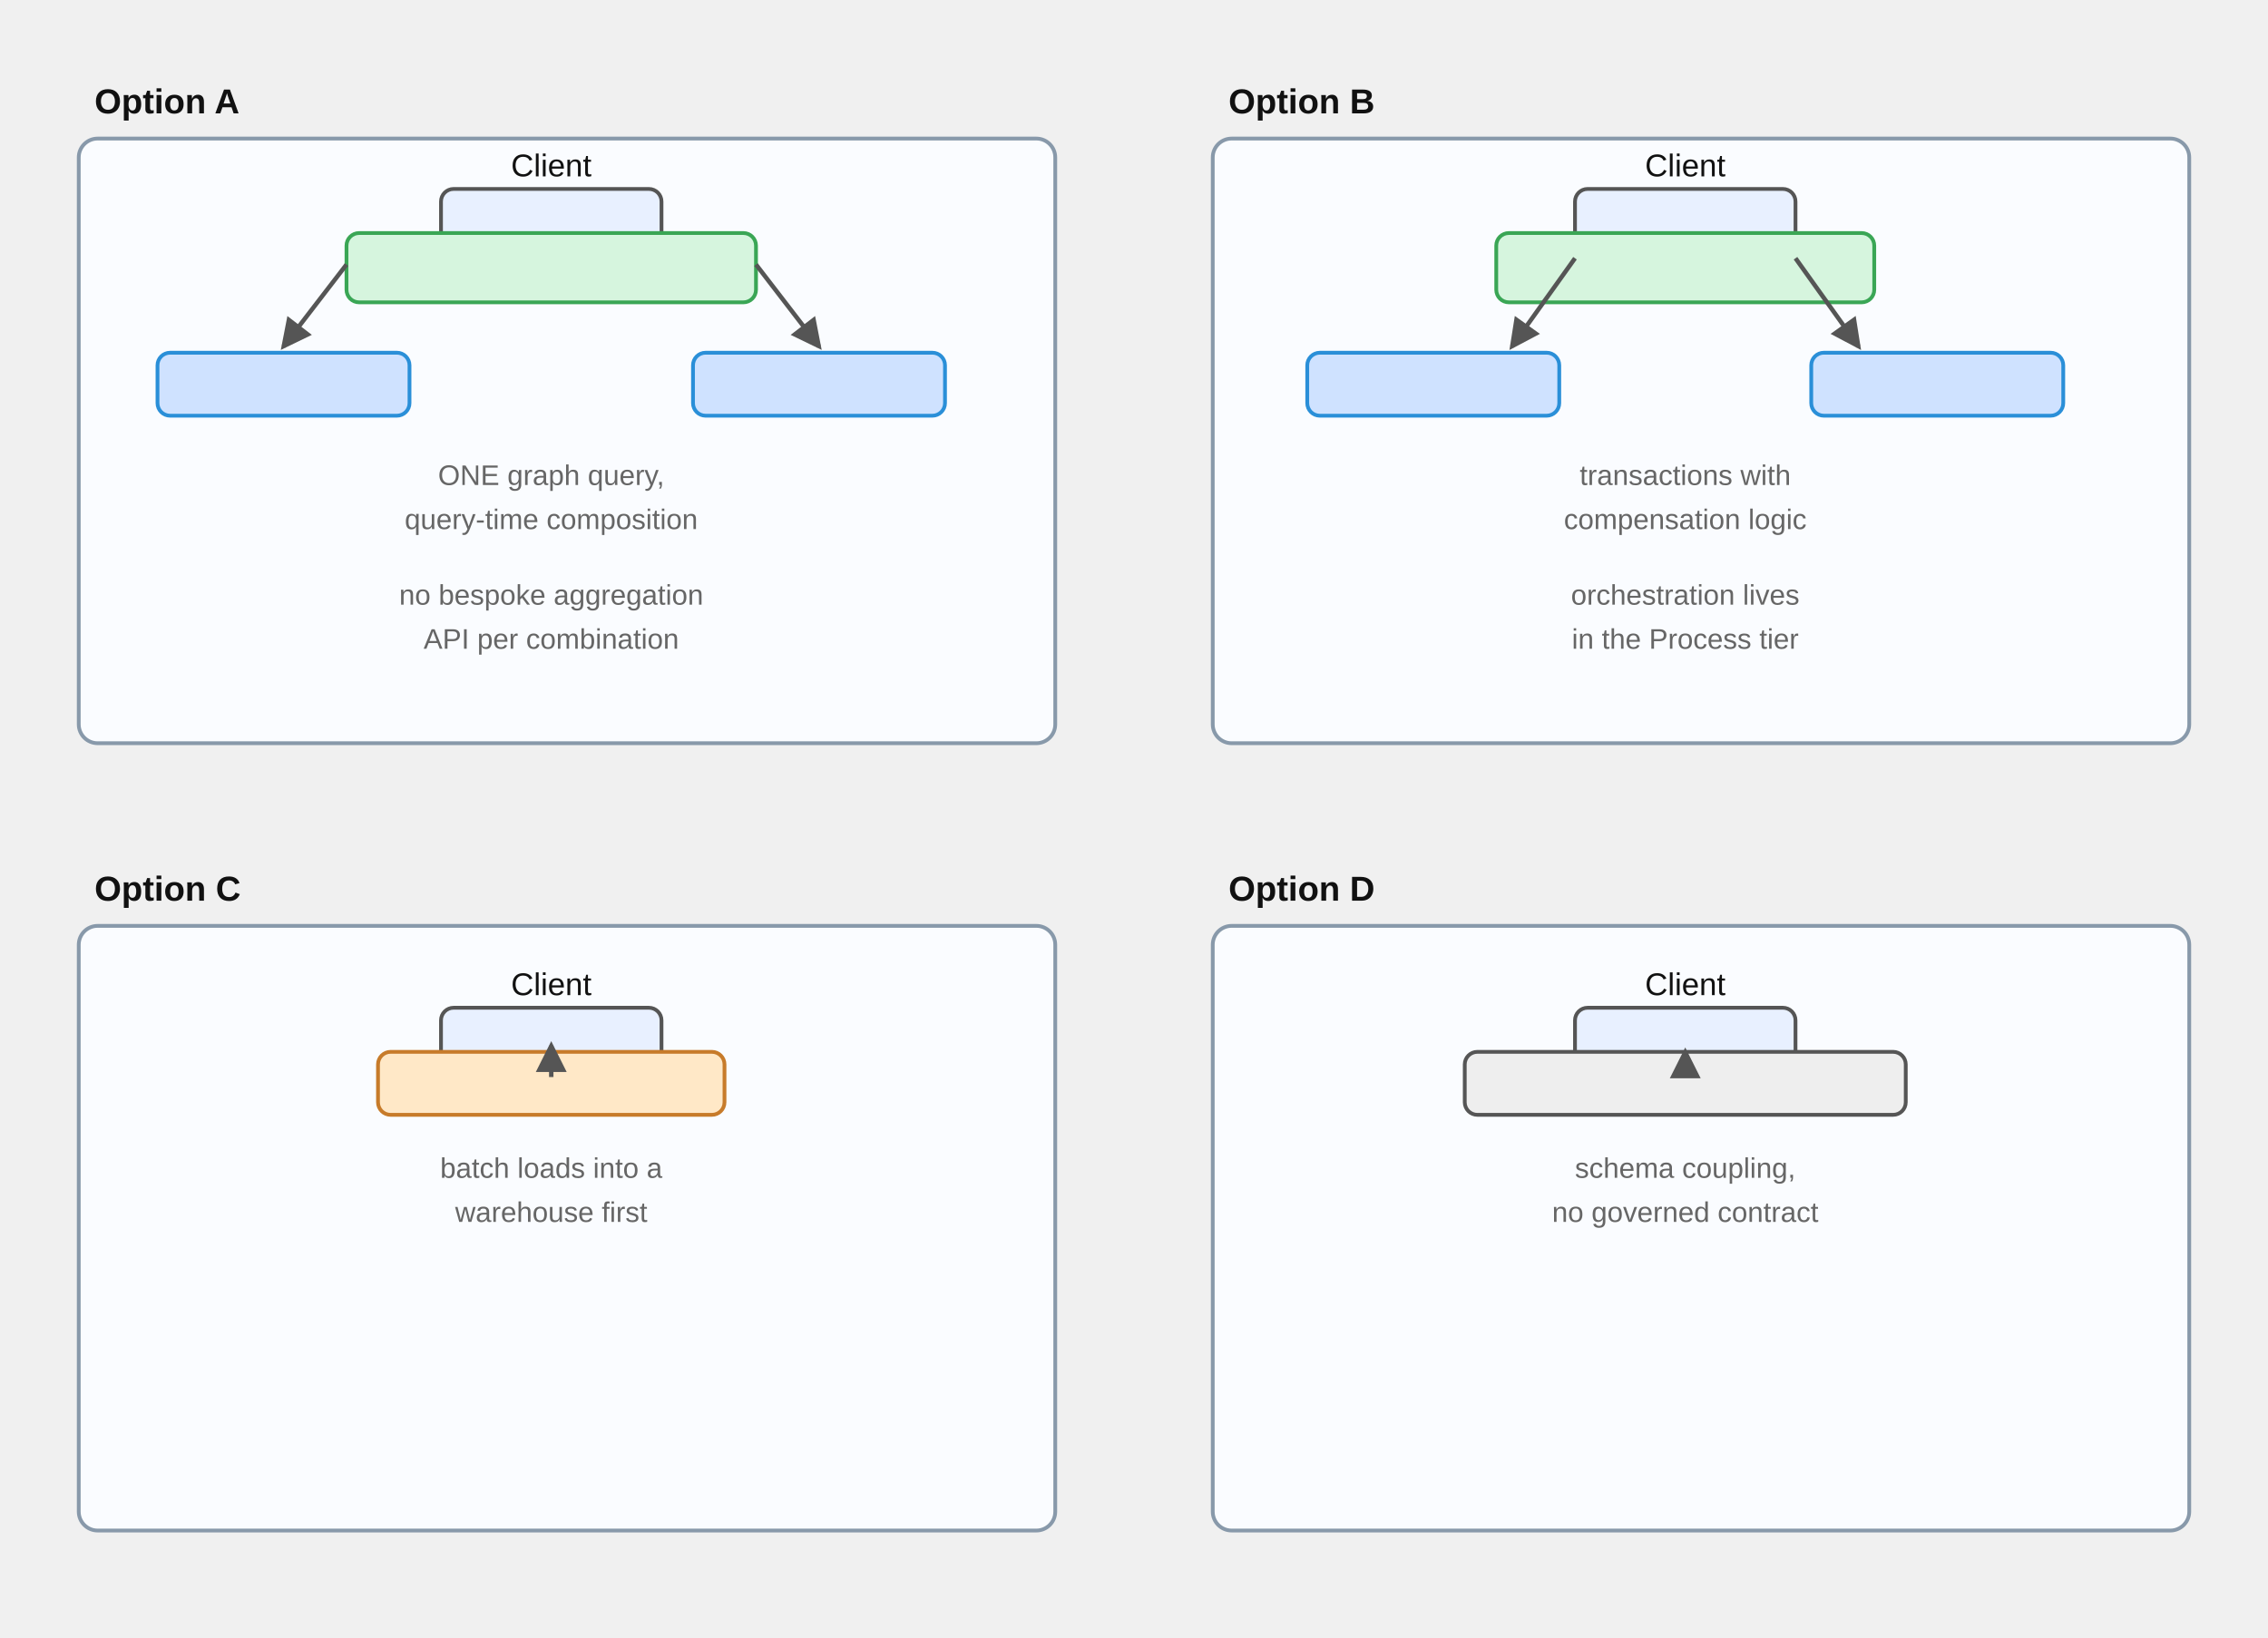
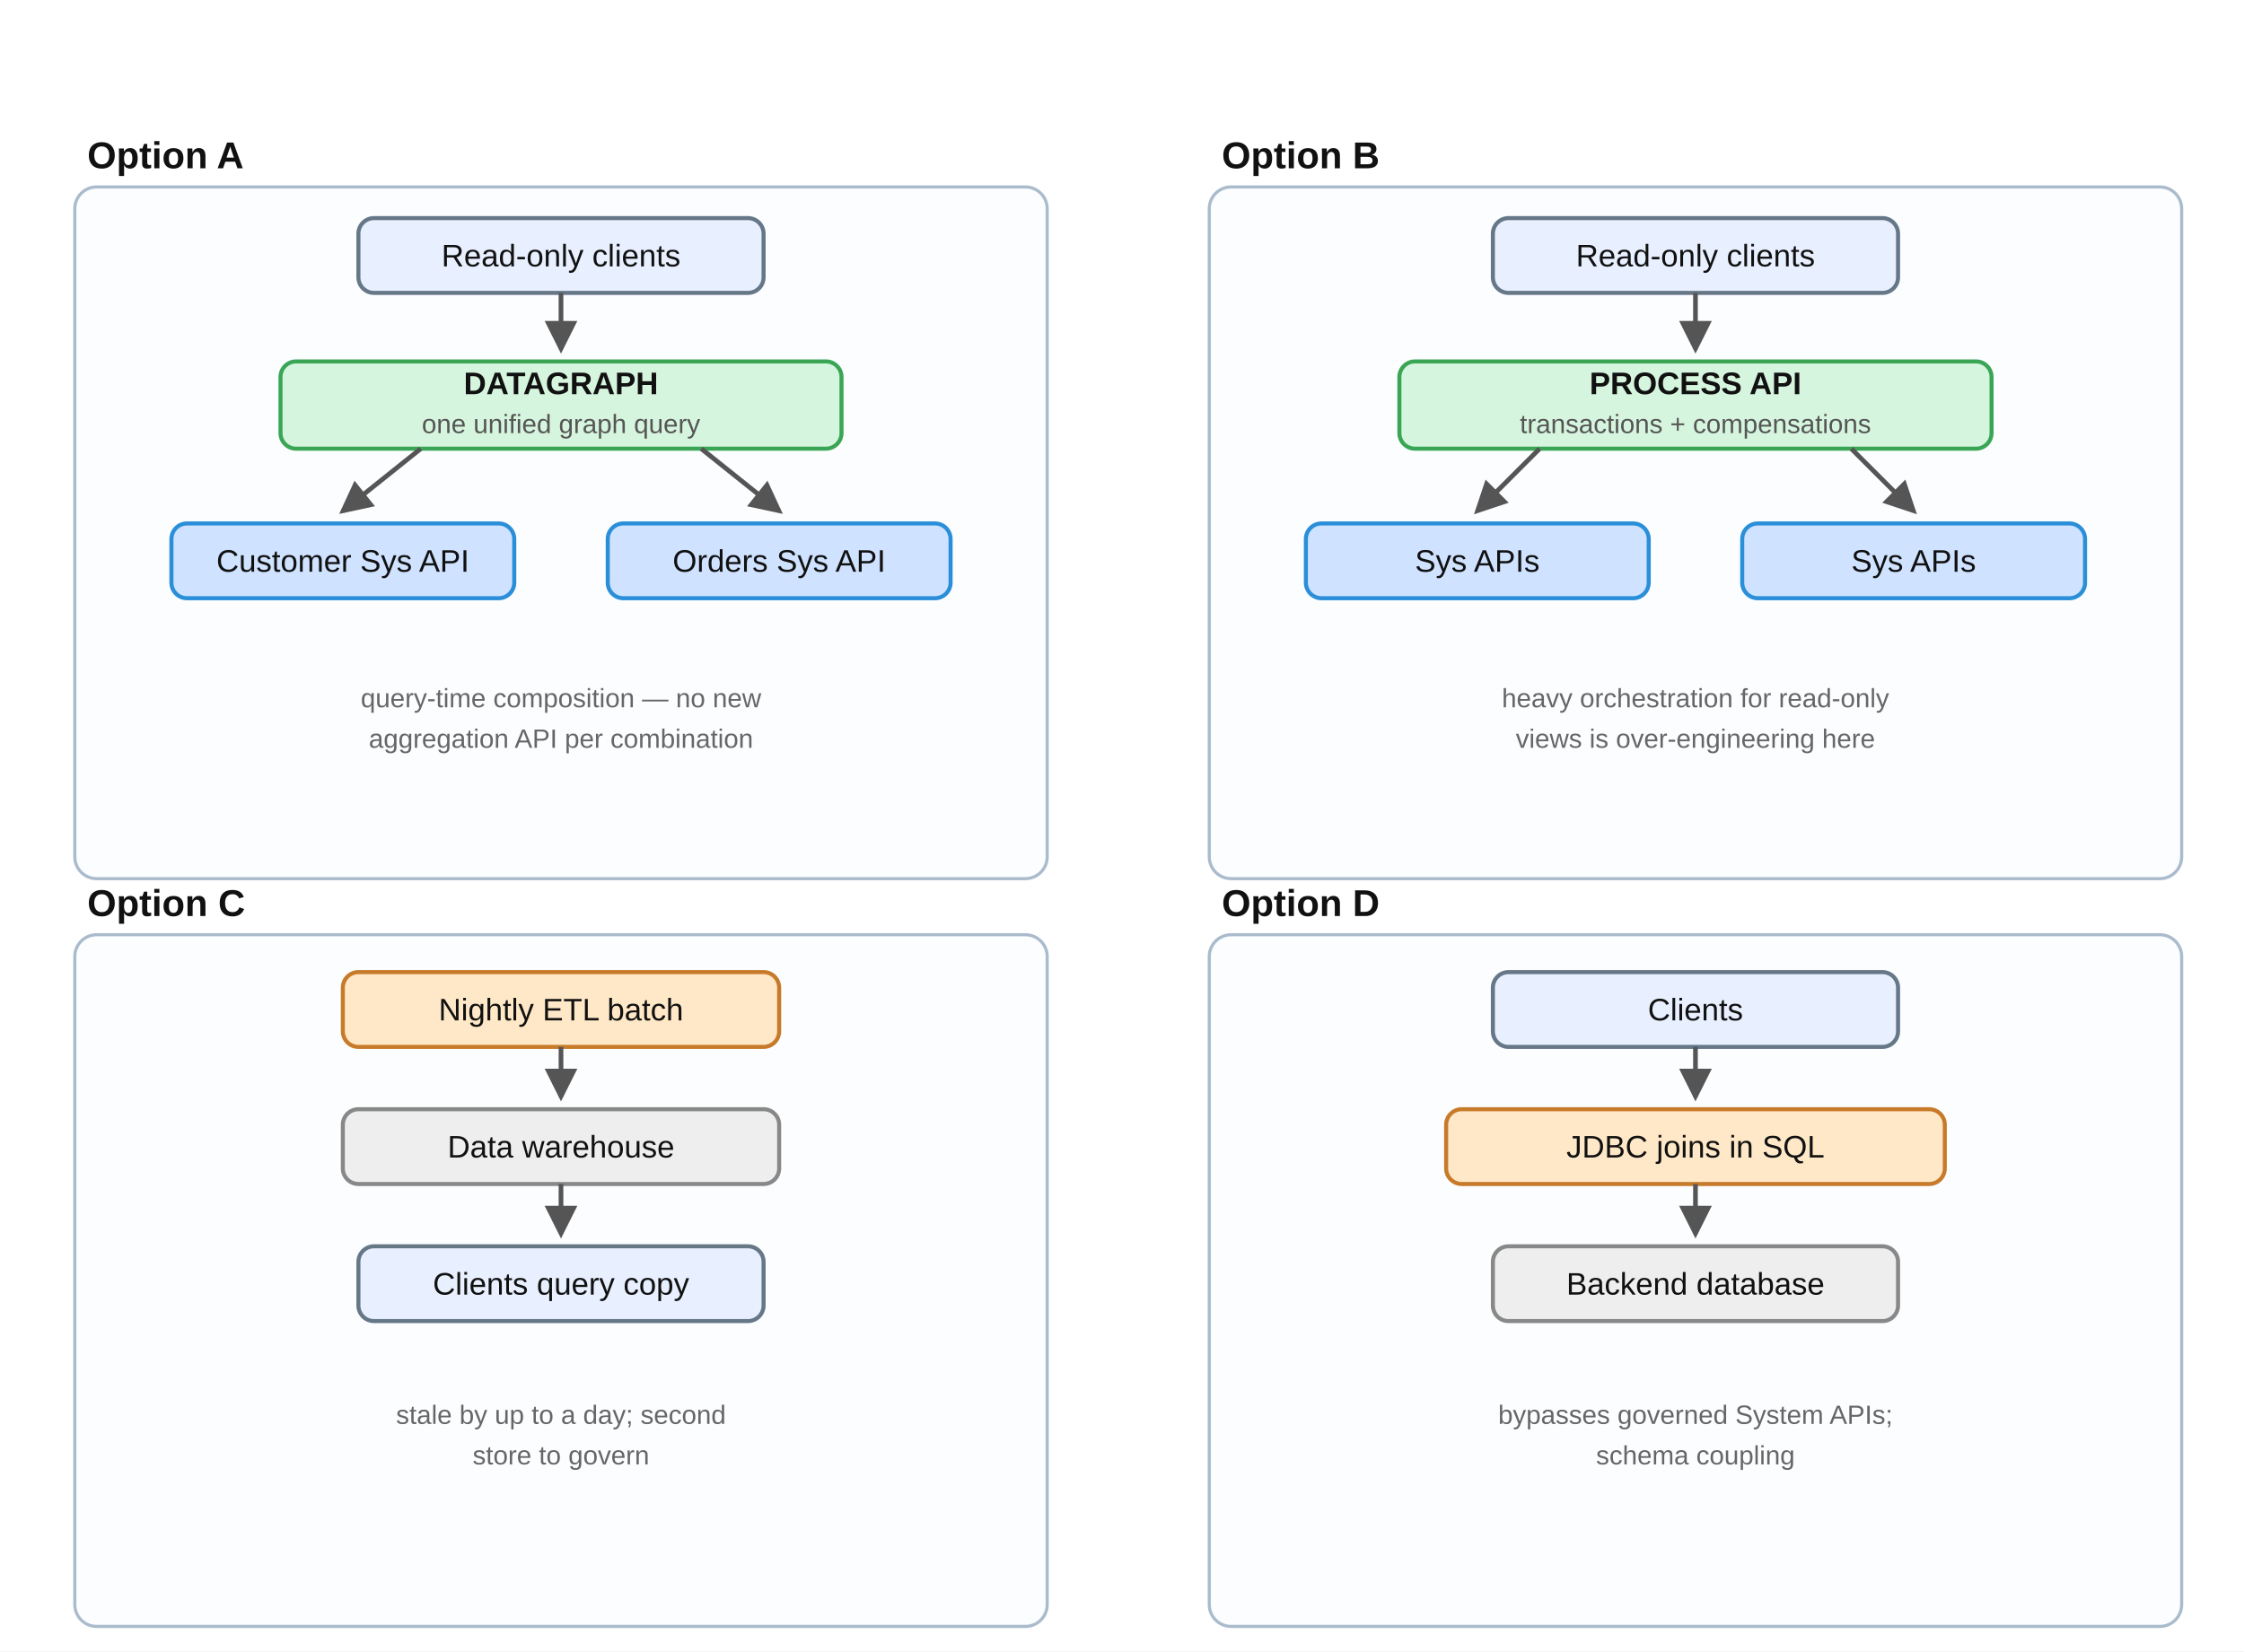
- <svg xmlns="http://www.w3.org/2000/svg" width="720" height="520" viewBox="0 0 720 520" font-family="Arial,sans-serif">
+ <svg xmlns="http://www.w3.org/2000/svg" width="720" height="530" viewBox="0 0 720 530" font-family="Arial,sans-serif">
  <defs>
    <marker id="ah" markerWidth="7" markerHeight="7" refX="6" refY="3.5" orient="auto">
      <path d="M0,0 L7,3.5 L0,7 z" fill="#555" />
    </marker>
  </defs>
-   <text x="30" y="36" text-anchor="start" font-size="11" fill="#111" font-weight="bold">Option A</text>
-   <rect x="25" y="44" width="310" height="192" rx="6" fill="#fafcff" stroke="#8899aa" stroke-width="1.2" />
-   <text x="175" y="56" text-anchor="middle" font-size="10" fill="#111" font-weight="normal">Client</text>
-   <rect x="140" y="60" width="70" height="20" rx="4" fill="#e8f0ff" stroke="#555" stroke-width="1.2" />
-   <text x="175" y="90" text-anchor="middle" font-size="10" fill="#111" font-weight="bold">DataGraph</text>
-   <rect x="110" y="74" width="130" height="22" rx="4" fill="#d6f5de" stroke="#3aa655" stroke-width="1.2" />
-   <text x="90" y="128" text-anchor="middle" font-size="9" fill="#111" font-weight="normal">SysAPI</text>
-   <rect x="50" y="112" width="80" height="20" rx="4" fill="#cfe2ff" stroke="#2a8fd8" stroke-width="1.2" />
-   <text x="260" y="128" text-anchor="middle" font-size="9" fill="#111" font-weight="normal">SysAPI</text>
-   <rect x="220" y="112" width="80" height="20" rx="4" fill="#cfe2ff" stroke="#2a8fd8" stroke-width="1.2" />
-   <line x1="110" y1="84" x2="90" y2="110" stroke="#555" stroke-width="1.4" marker-end="url(#ah)" />
-   <line x1="240" y1="84" x2="260" y2="110" stroke="#555" stroke-width="1.4" marker-end="url(#ah)" />
-   <text x="175" y="154" text-anchor="middle" font-size="9" fill="#666" font-weight="normal">ONE graph query,</text>
-   <text x="175" y="168" text-anchor="middle" font-size="9" fill="#666" font-weight="normal">query-time composition</text>
-   <text x="175" y="192" text-anchor="middle" font-size="9" fill="#666" font-weight="normal">no bespoke aggregation</text>
-   <text x="175" y="206" text-anchor="middle" font-size="9" fill="#666" font-weight="normal">API per combination</text>
-   <text x="390" y="36" text-anchor="start" font-size="11" fill="#111" font-weight="bold">Option B</text>
-   <rect x="385" y="44" width="310" height="192" rx="6" fill="#fafcff" stroke="#8899aa" stroke-width="1.2" />
-   <text x="535" y="56" text-anchor="middle" font-size="10" fill="#111" font-weight="normal">Client</text>
-   <rect x="500" y="60" width="70" height="20" rx="4" fill="#e8f0ff" stroke="#555" stroke-width="1.2" />
-   <text x="535" y="90" text-anchor="middle" font-size="10" fill="#111" font-weight="bold">Process API</text>
-   <rect x="475" y="74" width="120" height="22" rx="4" fill="#d6f5de" stroke="#3aa655" stroke-width="1.2" />
-   <text x="455" y="128" text-anchor="middle" font-size="9" fill="#111" font-weight="normal">SysAPIs</text>
-   <rect x="415" y="112" width="80" height="20" rx="4" fill="#cfe2ff" stroke="#2a8fd8" stroke-width="1.2" />
-   <text x="615" y="128" text-anchor="middle" font-size="9" fill="#111" font-weight="normal">SysAPIs</text>
-   <rect x="575" y="112" width="80" height="20" rx="4" fill="#cfe2ff" stroke="#2a8fd8" stroke-width="1.2" />
-   <line x1="500" y1="82" x2="480" y2="110" stroke="#555" stroke-width="1.4" marker-end="url(#ah)" />
-   <line x1="570" y1="82" x2="590" y2="110" stroke="#555" stroke-width="1.4" marker-end="url(#ah)" />
-   <text x="535" y="154" text-anchor="middle" font-size="9" fill="#666" font-weight="normal">transactions with</text>
-   <text x="535" y="168" text-anchor="middle" font-size="9" fill="#666" font-weight="normal">compensation logic</text>
-   <text x="535" y="192" text-anchor="middle" font-size="9" fill="#666" font-weight="normal">orchestration lives</text>
-   <text x="535" y="206" text-anchor="middle" font-size="9" fill="#666" font-weight="normal">in the Process tier</text>
-   <text x="30" y="286" text-anchor="start" font-size="11" fill="#111" font-weight="bold">Option C</text>
-   <rect x="25" y="294" width="310" height="192" rx="6" fill="#fafcff" stroke="#8899aa" stroke-width="1.2" />
-   <text x="175" y="316" text-anchor="middle" font-size="10" fill="#111" font-weight="normal">Client</text>
-   <rect x="140" y="320" width="70" height="20" rx="4" fill="#e8f0ff" stroke="#555" stroke-width="1.2" />
-   <text x="175" y="350" text-anchor="middle" font-size="9" fill="#666" font-weight="normal">nightly ETL</text>
-   <rect x="120" y="334" width="110" height="20" rx="4" fill="#ffe8c7" stroke="#c77b2a" stroke-width="1.2" />
-   <line x1="175" y1="342" x2="175" y2="332" stroke="#555" stroke-width="1.4" marker-end="url(#ah)" />
-   <text x="175" y="374" text-anchor="middle" font-size="9" fill="#666" font-weight="normal">batch loads into a</text>
-   <text x="175" y="388" text-anchor="middle" font-size="9" fill="#666" font-weight="normal">warehouse first</text>
-   <text x="390" y="286" text-anchor="start" font-size="11" fill="#111" font-weight="bold">Option D</text>
-   <rect x="385" y="294" width="310" height="192" rx="6" fill="#fafcff" stroke="#8899aa" stroke-width="1.2" />
-   <text x="535" y="316" text-anchor="middle" font-size="10" fill="#111" font-weight="normal">Client</text>
-   <rect x="500" y="320" width="70" height="20" rx="4" fill="#e8f0ff" stroke="#555" stroke-width="1.2" />
-   <text x="535" y="350" text-anchor="middle" font-size="9" fill="#111" font-weight="normal">DB (direct JDBC)</text>
-   <rect x="465" y="334" width="140" height="20" rx="4" fill="#eeeeee" stroke="#555" stroke-width="1.2" />
-   <line x1="535" y1="342" x2="535" y2="334" stroke="#555" stroke-width="1.4" marker-end="url(#ah)" />
-   <text x="535" y="374" text-anchor="middle" font-size="9" fill="#666" font-weight="normal">schema coupling,</text>
-   <text x="535" y="388" text-anchor="middle" font-size="9" fill="#666" font-weight="normal">no governed contract</text>
+   <rect width="720" height="530" fill="#ffffff" />
+   <text x="28" y="54" font-size="12" font-weight="bold" fill="#111">Option A</text>
+   <rect x="24" y="60" width="312" height="222" rx="7" fill="#fbfdff" stroke="#aabbcc" stroke-width="1" />
+   <rect x="115" y="70" width="130" height="24" rx="5" fill="#e8f0ff" stroke="#667788" stroke-width="1.3" />
+   <text x="180" y="85.5" text-anchor="middle" font-size="10" font-weight="normal" fill="#111">Read-only clients</text>
+   <line x1="180" y1="94" x2="180" y2="112" stroke="#555" stroke-width="1.5" marker-end="url(#ah)" />
+   <rect x="90" y="116" width="180" height="28" rx="5" fill="#d6f5de" stroke="#3aa655" stroke-width="1.3" />
+   <text x="180" y="126.5" text-anchor="middle" font-size="10" font-weight="bold" fill="#111">DATAGRAPH</text>
+   <text x="180" y="139" text-anchor="middle" font-size="8.5" fill="#555">one unified graph query</text>
+   <line x1="135" y1="144" x2="110" y2="164" stroke="#555" stroke-width="1.5" marker-end="url(#ah)" />
+   <line x1="225" y1="144" x2="250" y2="164" stroke="#555" stroke-width="1.5" marker-end="url(#ah)" />
+   <rect x="55" y="168" width="110" height="24" rx="5" fill="#cfe2ff" stroke="#2a8fd8" stroke-width="1.3" />
+   <text x="110" y="183.5" text-anchor="middle" font-size="10" font-weight="normal" fill="#111">Customer Sys API</text>
+   <rect x="195" y="168" width="110" height="24" rx="5" fill="#cfe2ff" stroke="#2a8fd8" stroke-width="1.3" />
+   <text x="250" y="183.5" text-anchor="middle" font-size="10" font-weight="normal" fill="#111">Orders Sys API</text>
+   <text x="180" y="227" text-anchor="middle" font-size="8.5" fill="#666">query-time composition — no new</text>
+   <text x="180" y="240" text-anchor="middle" font-size="8.5" fill="#666">aggregation API per combination</text>
+   <text x="392" y="54" font-size="12" font-weight="bold" fill="#111">Option B</text>
+   <rect x="388" y="60" width="312" height="222" rx="7" fill="#fbfdff" stroke="#aabbcc" stroke-width="1" />
+   <rect x="479" y="70" width="130" height="24" rx="5" fill="#e8f0ff" stroke="#667788" stroke-width="1.3" />
+   <text x="544" y="85.5" text-anchor="middle" font-size="10" font-weight="normal" fill="#111">Read-only clients</text>
+   <line x1="544" y1="94" x2="544" y2="112" stroke="#555" stroke-width="1.5" marker-end="url(#ah)" />
+   <rect x="449" y="116" width="190" height="28" rx="5" fill="#d6f5de" stroke="#3aa655" stroke-width="1.3" />
+   <text x="544" y="126.5" text-anchor="middle" font-size="10" font-weight="bold" fill="#111">PROCESS API</text>
+   <text x="544" y="139" text-anchor="middle" font-size="8.5" fill="#555">transactions + compensations</text>
+   <line x1="494" y1="144" x2="474" y2="164" stroke="#555" stroke-width="1.5" marker-end="url(#ah)" />
+   <line x1="594" y1="144" x2="614" y2="164" stroke="#555" stroke-width="1.5" marker-end="url(#ah)" />
+   <rect x="419" y="168" width="110" height="24" rx="5" fill="#cfe2ff" stroke="#2a8fd8" stroke-width="1.3" />
+   <text x="474" y="183.5" text-anchor="middle" font-size="10" font-weight="normal" fill="#111">Sys APIs</text>
+   <rect x="559" y="168" width="110" height="24" rx="5" fill="#cfe2ff" stroke="#2a8fd8" stroke-width="1.3" />
+   <text x="614" y="183.5" text-anchor="middle" font-size="10" font-weight="normal" fill="#111">Sys APIs</text>
+   <text x="544" y="227" text-anchor="middle" font-size="8.5" fill="#666">heavy orchestration for read-only</text>
+   <text x="544" y="240" text-anchor="middle" font-size="8.5" fill="#666">views is over-engineering here</text>
+   <text x="28" y="294" font-size="12" font-weight="bold" fill="#111">Option C</text>
+   <rect x="24" y="300" width="312" height="222" rx="7" fill="#fbfdff" stroke="#aabbcc" stroke-width="1" />
+   <rect x="110" y="312" width="140" height="24" rx="5" fill="#ffe8c7" stroke="#c77b2a" stroke-width="1.3" />
+   <text x="180" y="327.5" text-anchor="middle" font-size="10" font-weight="normal" fill="#111">Nightly ETL batch</text>
+   <line x1="180" y1="336" x2="180" y2="352" stroke="#555" stroke-width="1.5" marker-end="url(#ah)" />
+   <rect x="110" y="356" width="140" height="24" rx="5" fill="#eeeeee" stroke="#888888" stroke-width="1.3" />
+   <text x="180" y="371.5" text-anchor="middle" font-size="10" font-weight="normal" fill="#111">Data warehouse</text>
+   <line x1="180" y1="380" x2="180" y2="396" stroke="#555" stroke-width="1.5" marker-end="url(#ah)" />
+   <rect x="115" y="400" width="130" height="24" rx="5" fill="#e8f0ff" stroke="#667788" stroke-width="1.3" />
+   <text x="180" y="415.5" text-anchor="middle" font-size="10" font-weight="normal" fill="#111">Clients query copy</text>
+   <text x="180" y="457" text-anchor="middle" font-size="8.5" fill="#666">stale by up to a day; second</text>
+   <text x="180" y="470" text-anchor="middle" font-size="8.5" fill="#666">store to govern</text>
+   <text x="392" y="294" font-size="12" font-weight="bold" fill="#111">Option D</text>
+   <rect x="388" y="300" width="312" height="222" rx="7" fill="#fbfdff" stroke="#aabbcc" stroke-width="1" />
+   <rect x="479" y="312" width="130" height="24" rx="5" fill="#e8f0ff" stroke="#667788" stroke-width="1.3" />
+   <text x="544" y="327.5" text-anchor="middle" font-size="10" font-weight="normal" fill="#111">Clients</text>
+   <line x1="544" y1="336" x2="544" y2="352" stroke="#555" stroke-width="1.5" marker-end="url(#ah)" />
+   <rect x="464" y="356" width="160" height="24" rx="5" fill="#ffe8c7" stroke="#c77b2a" stroke-width="1.3" />
+   <text x="544" y="371.5" text-anchor="middle" font-size="10" font-weight="normal" fill="#111">JDBC joins in SQL</text>
+   <line x1="544" y1="380" x2="544" y2="396" stroke="#555" stroke-width="1.5" marker-end="url(#ah)" />
+   <rect x="479" y="400" width="130" height="24" rx="5" fill="#eeeeee" stroke="#888888" stroke-width="1.3" />
+   <text x="544" y="415.5" text-anchor="middle" font-size="10" font-weight="normal" fill="#111">Backend database</text>
+   <text x="544" y="457" text-anchor="middle" font-size="8.5" fill="#666">bypasses governed System APIs;</text>
+   <text x="544" y="470" text-anchor="middle" font-size="8.5" fill="#666">schema coupling</text>
</svg>
